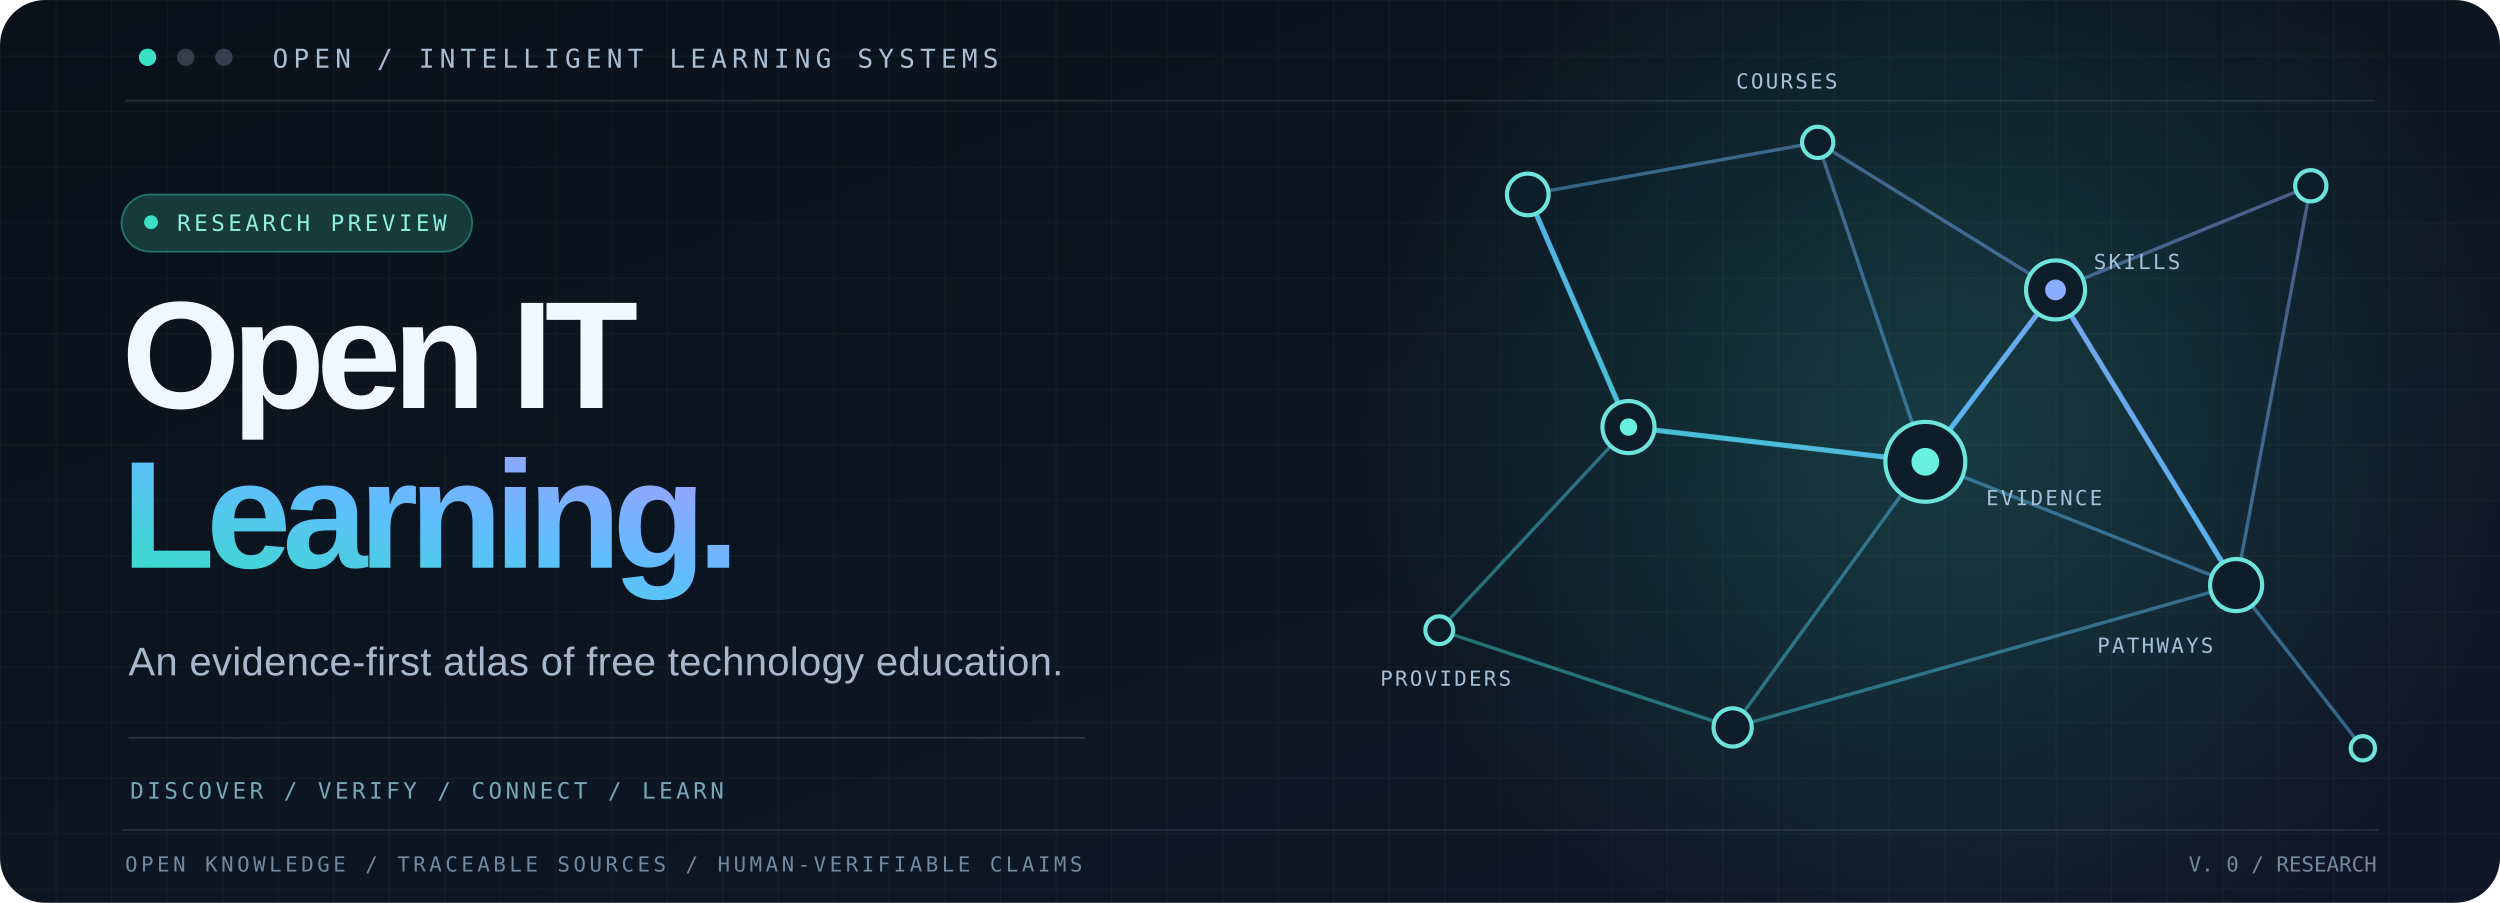
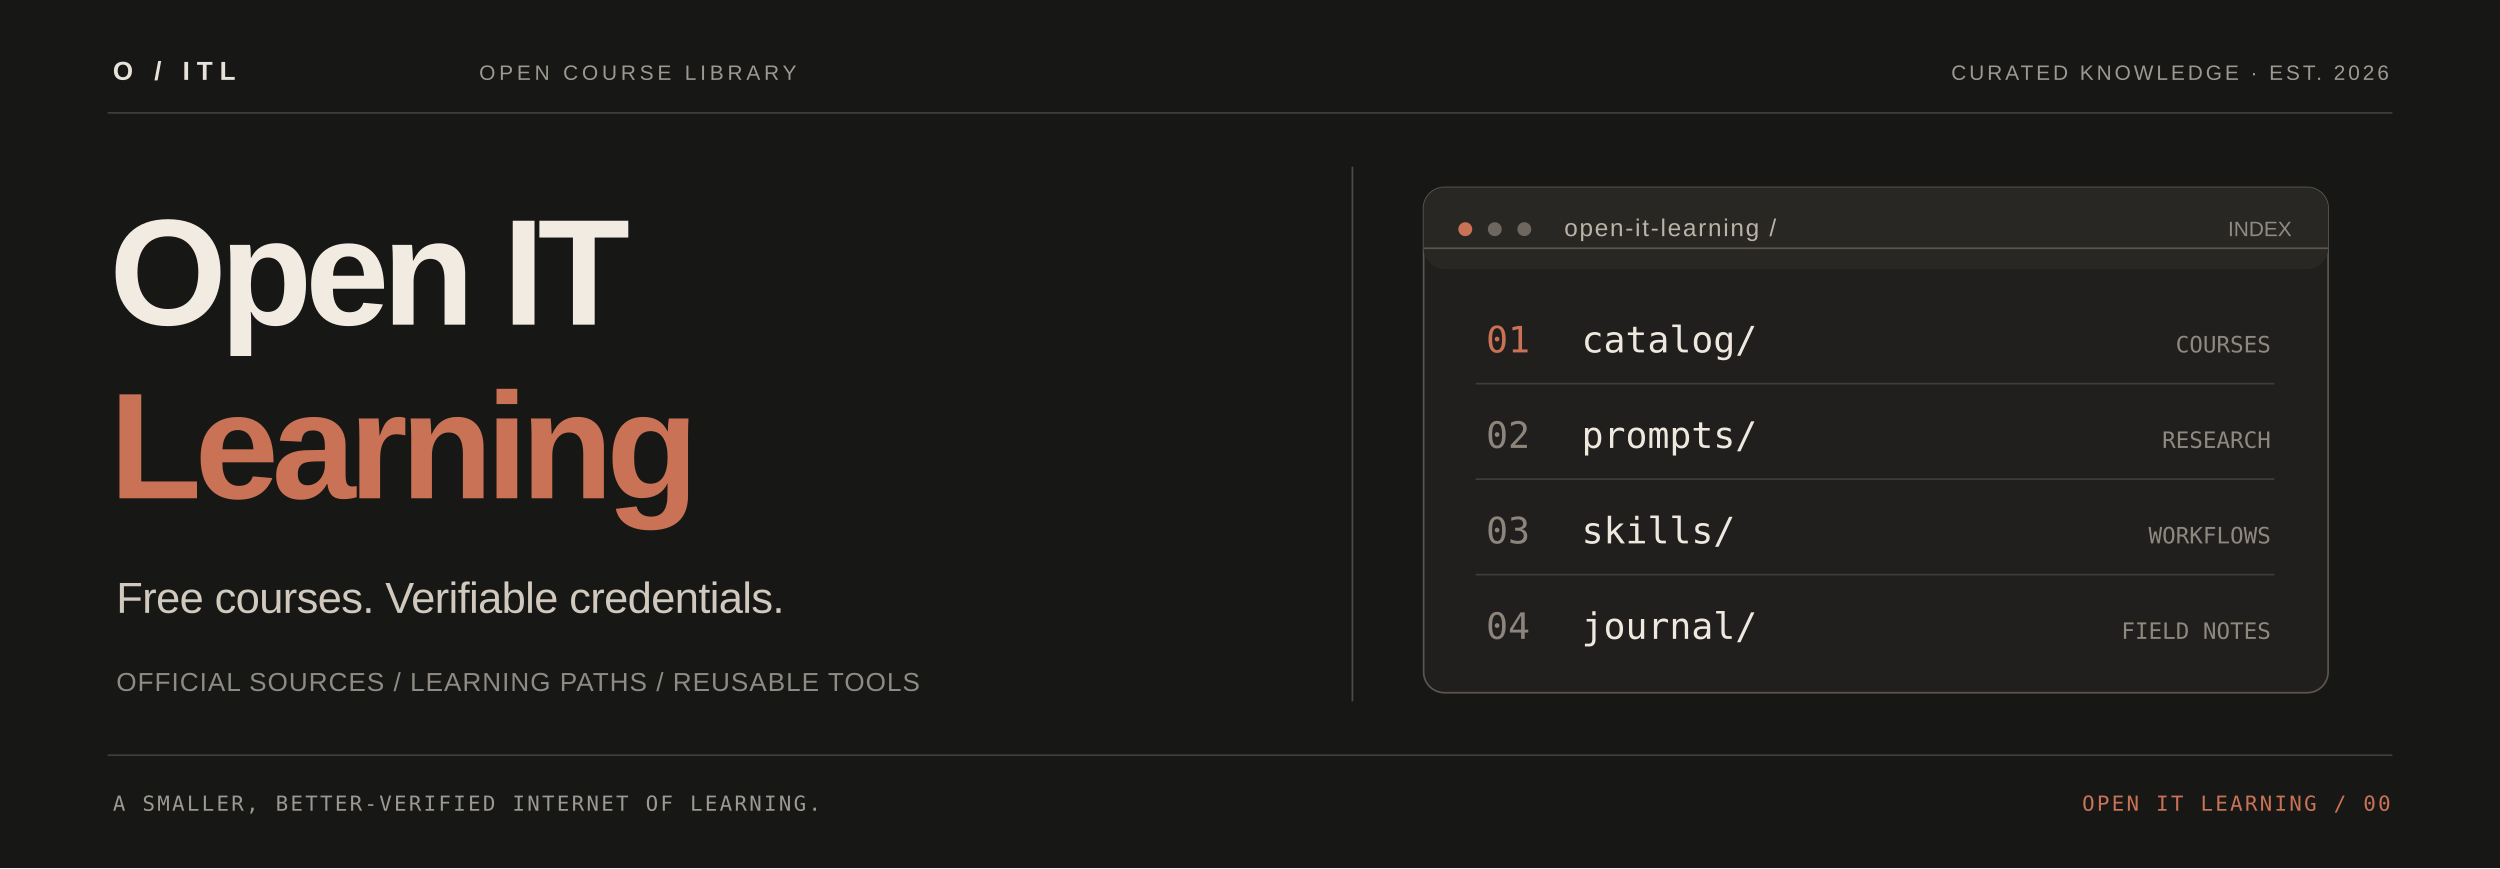
- <svg xmlns="http://www.w3.org/2000/svg" width="1440" height="520" viewBox="0 0 1440 520" role="img" aria-labelledby="title desc">
-   <defs>
-     <linearGradient id="bg" x1="0" y1="0" x2="1" y2="1">
-       <stop stop-color="#09121B" />
-       <stop offset=".55" stop-color="#0C1622" />
-       <stop offset="1" stop-color="#101527" />
-     </linearGradient>
-     <linearGradient id="signal" x1="0" y1="1" x2="1" y2="0">
-       <stop stop-color="#33E1C2" />
-       <stop offset=".55" stop-color="#61BDFF" />
-       <stop offset="1" stop-color="#A89AFF" />
-     </linearGradient>
-     <radialGradient id="glow">
-       <stop stop-color="#44DDCB" stop-opacity=".19" />
-       <stop offset="1" stop-color="#44DDCB" stop-opacity="0" />
-     </radialGradient>
-     <pattern id="grid" width="32" height="32" patternUnits="userSpaceOnUse">
-       <path d="M32 0H0V32" fill="none" stroke="#D4E3F5" stroke-opacity=".045" />
-     </pattern>
-     <filter id="soft">
-       <feGaussianBlur stdDeviation="28" />
-     </filter>
-   </defs>
-   <rect width="1440" height="520" rx="26" fill="url(#bg)" />
-   <rect width="1440" height="520" rx="26" fill="url(#grid)" />
-   <circle cx="1120" cy="250" r="340" fill="url(#glow)" />
-   <path d="M72 58H1368" stroke="#B2CEDB" stroke-opacity=".14" />
-   <circle cx="85" cy="33" r="5" fill="#3CE0C5" />
-   <circle cx="107" cy="33" r="5" fill="#B0BCDB" fill-opacity=".25" />
-   <circle cx="129" cy="33" r="5" fill="#B0BCDB" fill-opacity=".25" />
-   <text x="157" y="39" font-family="ui-monospace, SFMono-Regular, Menlo, monospace" font-size="15" letter-spacing="3" fill="#A9BDD3">OPEN / INTELLIGENT LEARNING SYSTEMS</text>
-   <g transform="translate(70 112)">
-     <rect x="0" y="0" width="202" height="33" rx="16.5" fill="#173A3B" stroke="#3CE0C5" stroke-opacity=".42" />
-     <circle cx="17" cy="16" r="4" fill="#3CE0C5" />
-     <text x="32" y="21" font-family="ui-monospace, SFMono-Regular, Menlo, monospace" font-size="13" letter-spacing="2" fill="#8FEFE0">RESEARCH PREVIEW</text>
-     <text x="0" y="123" font-family="Arial, Helvetica, sans-serif" font-size="88" font-weight="700" letter-spacing="-5" fill="#F1F7FF">Open IT</text>
-     <text x="0" y="215" font-family="Arial, Helvetica, sans-serif" font-size="88" font-weight="700" letter-spacing="-5" fill="url(#signal)">Learning.</text>
-     <text x="4" y="277" font-family="Arial, Helvetica, sans-serif" font-size="23" fill="#A8B8CC" letter-spacing=".2">An evidence-first atlas of free technology education.</text>
-     <path d="M4 313H555" stroke="#A9C2DA" stroke-opacity=".2" />
-     <text x="5" y="348" font-family="ui-monospace, SFMono-Regular, Menlo, monospace" font-size="13" letter-spacing="2" fill="#78A7B8">DISCOVER  /  VERIFY  /  CONNECT  /  LEARN</text>
+ <svg xmlns="http://www.w3.org/2000/svg" width="1440" height="500" viewBox="0 0 1440 500" role="img" aria-labelledby="t d">
+   <rect width="1440" height="500" fill="#171716" />
+   <path d="M62 65H1378M62 435H1378" stroke="#65615C" stroke-width="1" opacity=".52" />
+   <g font-family="Arial,Helvetica,sans-serif">
+     <text x="65" y="46" fill="#E8E3DA" font-size="15" letter-spacing="4" font-weight="700">O / ITL</text>
+     <text x="276" y="46" fill="#9D9992" font-size="12" letter-spacing="2.2">OPEN COURSE LIBRARY</text>
+     <text x="1376" y="46" text-anchor="end" fill="#9D9992" font-size="12" letter-spacing="1.7">CURATED KNOWLEDGE  ·  EST. 2026</text>
+     <text x="63" y="187" fill="#F1EBE2" font-size="87" font-weight="700" letter-spacing="-4">Open IT</text>
+     <text x="63" y="287" fill="#C97255" font-size="87" font-weight="700" letter-spacing="-4">Learning</text>
+     <text x="67" y="353" fill="#D1C9BE" font-size="25" letter-spacing="-.35">Free courses. Verifiable credentials.</text>
+     <text x="67" y="398" fill="#8F8A84" font-size="15" letter-spacing=".6">OFFICIAL SOURCES  /  LEARNING PATHS  /  REUSABLE TOOLS</text>
  </g>
-   <g fill="none" stroke="url(#signal)" stroke-width="2">
-     <path d="M880 112L1047 82L1184 167L1331 107M880 112L938 246L1109 266L1184 167L1288 337L1331 107M938 246L829 363L998 419L1109 266L1288 337L1361 431M1047 82L1109 266M998 419L1288 337" opacity=".45" />
-     <path d="M880 112L938 246L1109 266L1184 167L1288 337" stroke-width="3" opacity=".85" />
+   <path d="M779 96V404" stroke="#4F4A46" stroke-width="1" />
+   <rect x="820" y="108" width="521" height="291" rx="12" fill="#201F1D" stroke="#5A554F" stroke-width="1" />
+   <rect x="820" y="108" width="521" height="47" rx="12" fill="#292723" />
+   <path d="M820 143H1341" stroke="#5A554F" />
+   <g font-family="Arial,Helvetica,sans-serif">
+     <circle cx="844" cy="132" r="4" fill="#C97255" />
+     <circle cx="861" cy="132" r="4" fill="#6E6760" />
+     <circle cx="878" cy="132" r="4" fill="#6E6760" />
+     <text x="901" y="136" fill="#BBB3A8" font-size="14" letter-spacing="1">open-it-learning /</text>
+     <text x="1320" y="136" fill="#8F8A84" text-anchor="end" font-size="12">INDEX</text>
  </g>
-   <g fill="#0D1D29" stroke="#6CE4DA" stroke-width="2.4">
-     <circle cx="880" cy="112" r="12" />
-     <circle cx="1047" cy="82" r="9" />
-     <circle cx="1184" cy="167" r="17" />
-     <circle cx="1331" cy="107" r="9" />
-     <circle cx="938" cy="246" r="15" />
-     <circle cx="1109" cy="266" r="23" />
-     <circle cx="1288" cy="337" r="15" />
-     <circle cx="829" cy="363" r="8" />
-     <circle cx="998" cy="419" r="11" />
-     <circle cx="1361" cy="431" r="7" />
+   <g font-family="ui-monospace,SFMono-Regular,Consolas,monospace" font-size="21">
+     <text x="856" y="203" fill="#C97255">01</text>
+     <text x="911" y="203" fill="#EEE8DF">catalog/</text>
+     <text x="1308" y="203" fill="#8E887F" text-anchor="end" font-size="13">COURSES</text>
+     <text x="856" y="258" fill="#8D857C">02</text>
+     <text x="911" y="258" fill="#EEE8DF">prompts/</text>
+     <text x="1308" y="258" fill="#8E887F" text-anchor="end" font-size="13">RESEARCH</text>
+     <text x="856" y="313" fill="#8D857C">03</text>
+     <text x="911" y="313" fill="#EEE8DF">skills/</text>
+     <text x="1308" y="313" fill="#8E887F" text-anchor="end" font-size="13">WORKFLOWS</text>
+     <text x="856" y="368" fill="#8D857C">04</text>
+     <text x="911" y="368" fill="#EEE8DF">journal/</text>
+     <text x="1308" y="368" fill="#8E887F" text-anchor="end" font-size="13">FIELD NOTES</text>
  </g>
-   <circle cx="1109" cy="266" r="8" fill="#68F1DF" />
-   <circle cx="1184" cy="167" r="6" fill="#8CACFF" />
-   <circle cx="938" cy="246" r="5" fill="#68F1DF" />
-   <g font-family="ui-monospace, SFMono-Regular, Menlo, monospace" font-size="12" letter-spacing="1.3" fill="#A6C0D7">
-     <text x="1000" y="51">COURSES</text>
-     <text x="1206" y="155">SKILLS</text>
-     <text x="1144" y="291">EVIDENCE</text>
-     <text x="1208" y="376">PATHWAYS</text>
-     <text x="795" y="395">PROVIDERS</text>
+   <g stroke="#403C37" stroke-width="1">
+     <path d="M850 221H1310M850 276H1310M850 331H1310" />
  </g>
-   <path d="M70 478H1370" stroke="#B2CEDB" stroke-opacity=".14" />
-   <text x="72" y="502" font-family="ui-monospace, SFMono-Regular, Menlo, monospace" font-size="12" letter-spacing="2" fill="#72899D">OPEN KNOWLEDGE / TRACEABLE SOURCES / HUMAN-VERIFIABLE CLAIMS</text>
-   <text x="1369" y="502" text-anchor="end" font-family="ui-monospace, SFMono-Regular, Menlo, monospace" font-size="12" fill="#72899D">V. 0 / RESEARCH</text>
+   <g font-family="ui-monospace,SFMono-Regular,Consolas,monospace" font-size="12" letter-spacing="1.3">
+     <text x="65" y="467" fill="#9D9992">A SMALLER, BETTER-VERIFIED INTERNET OF LEARNING.</text>
+     <text x="1377" y="467" text-anchor="end" fill="#C97255">OPEN IT LEARNING / 00</text>
+   </g>
</svg>
